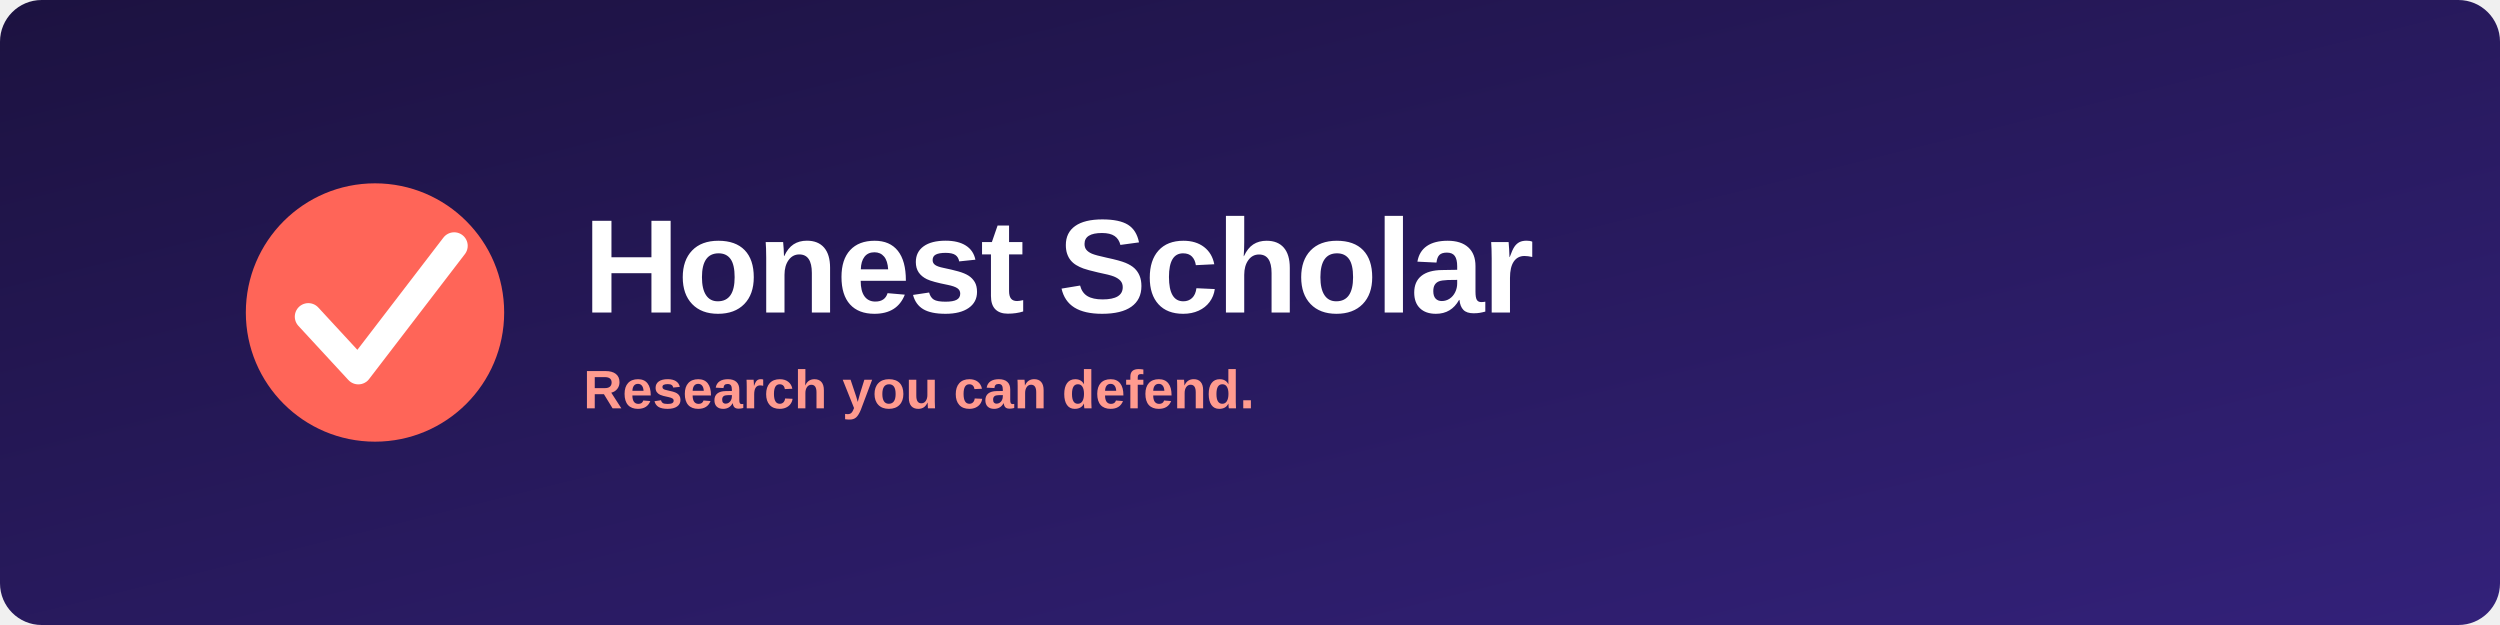
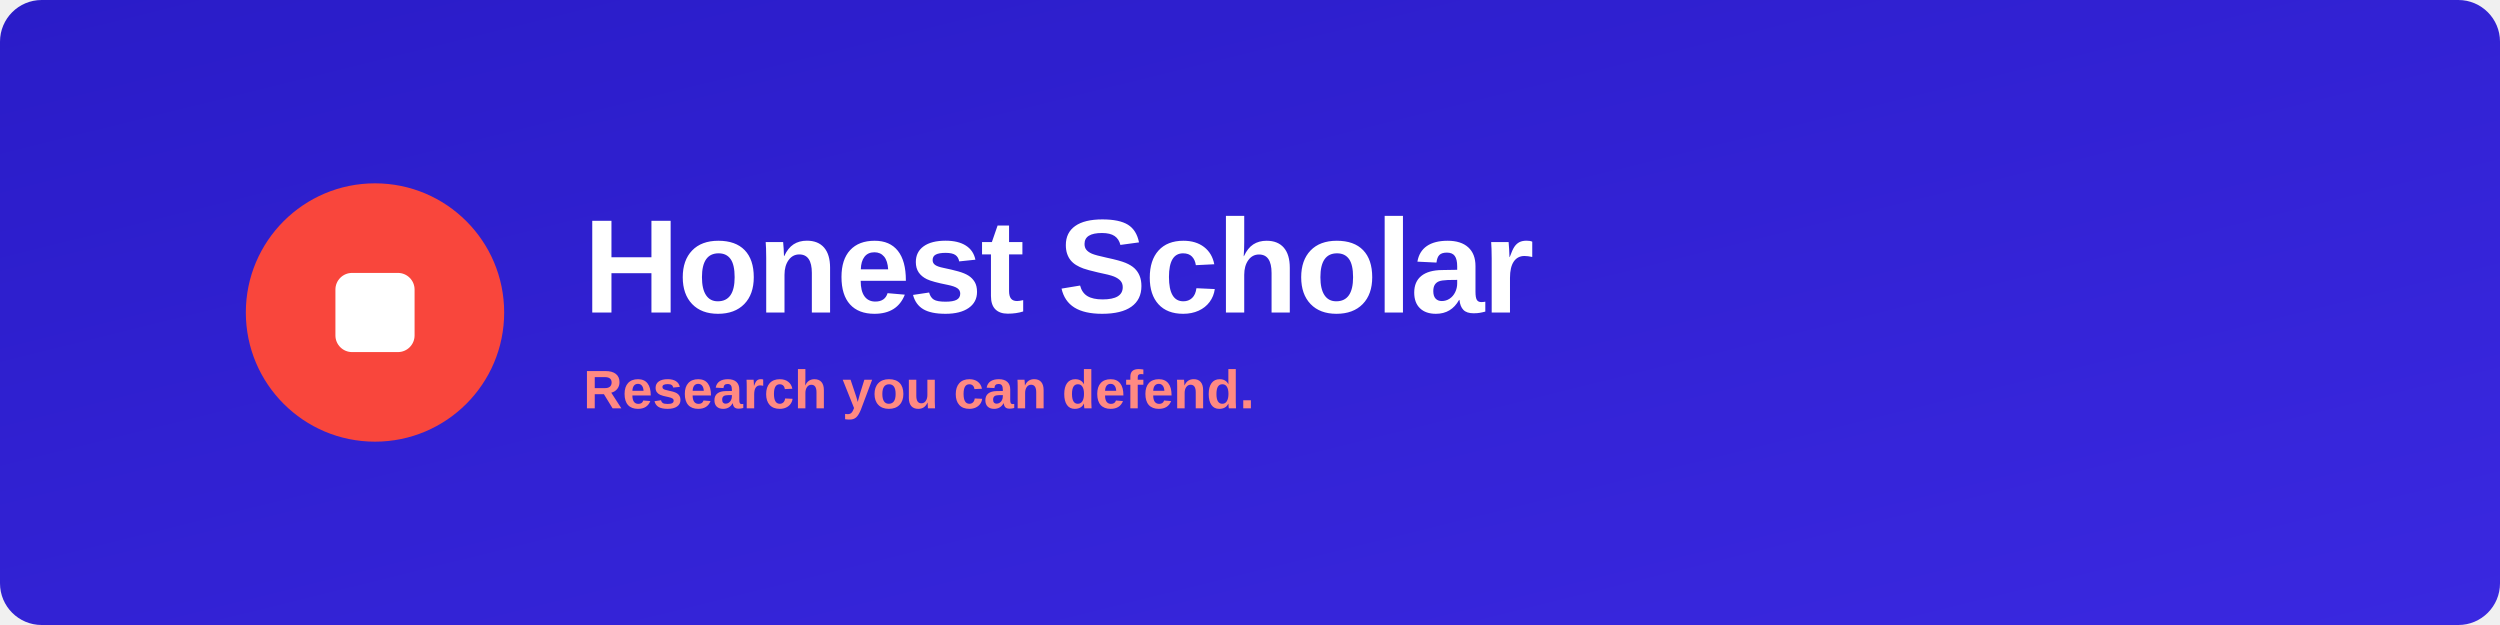
<svg xmlns="http://www.w3.org/2000/svg" width="1200" height="300" viewBox="0 0 1200 300">
  <defs>
    <linearGradient id="bg" x1="0%" y1="0%" x2="100%" y2="100%">
-       <stop offset="0%" stop-color="#1c1240" />
-       <stop offset="100%" stop-color="#33217a" />
+       <stop offset="0%" stop-color="#2a1cc8" />
+       <stop offset="100%" stop-color="#3a28e0" />
    </linearGradient>
  </defs>
  <rect width="1200" height="300" rx="20" fill="url(#bg)" />
-   <circle cx="180" cy="150" r="62" fill="#ff6558" />
-   <path d="M148 152 L172 178 L218 118" fill="none" stroke="#ffffff" stroke-width="13" stroke-linecap="round" stroke-linejoin="round" />
+   <circle cx="180" cy="150" r="62" fill="#f9463c" />
+   <rect x="161" y="131" width="38" height="38" rx="8" fill="#ffffff" />
  <text x="280" y="150" font-family="Arial, Helvetica, sans-serif" font-weight="700" font-size="64" fill="#ffffff" letter-spacing="-1">Honest Scholar</text>
-   <text x="280" y="196" font-family="Arial, Helvetica, sans-serif" font-weight="600" font-size="26" fill="#ff9b8f">Research you can defend.</text>
+   <text x="280" y="196" font-family="Arial, Helvetica, sans-serif" font-weight="600" font-size="26" fill="#ff8a82">Research you can defend.</text>
</svg>
